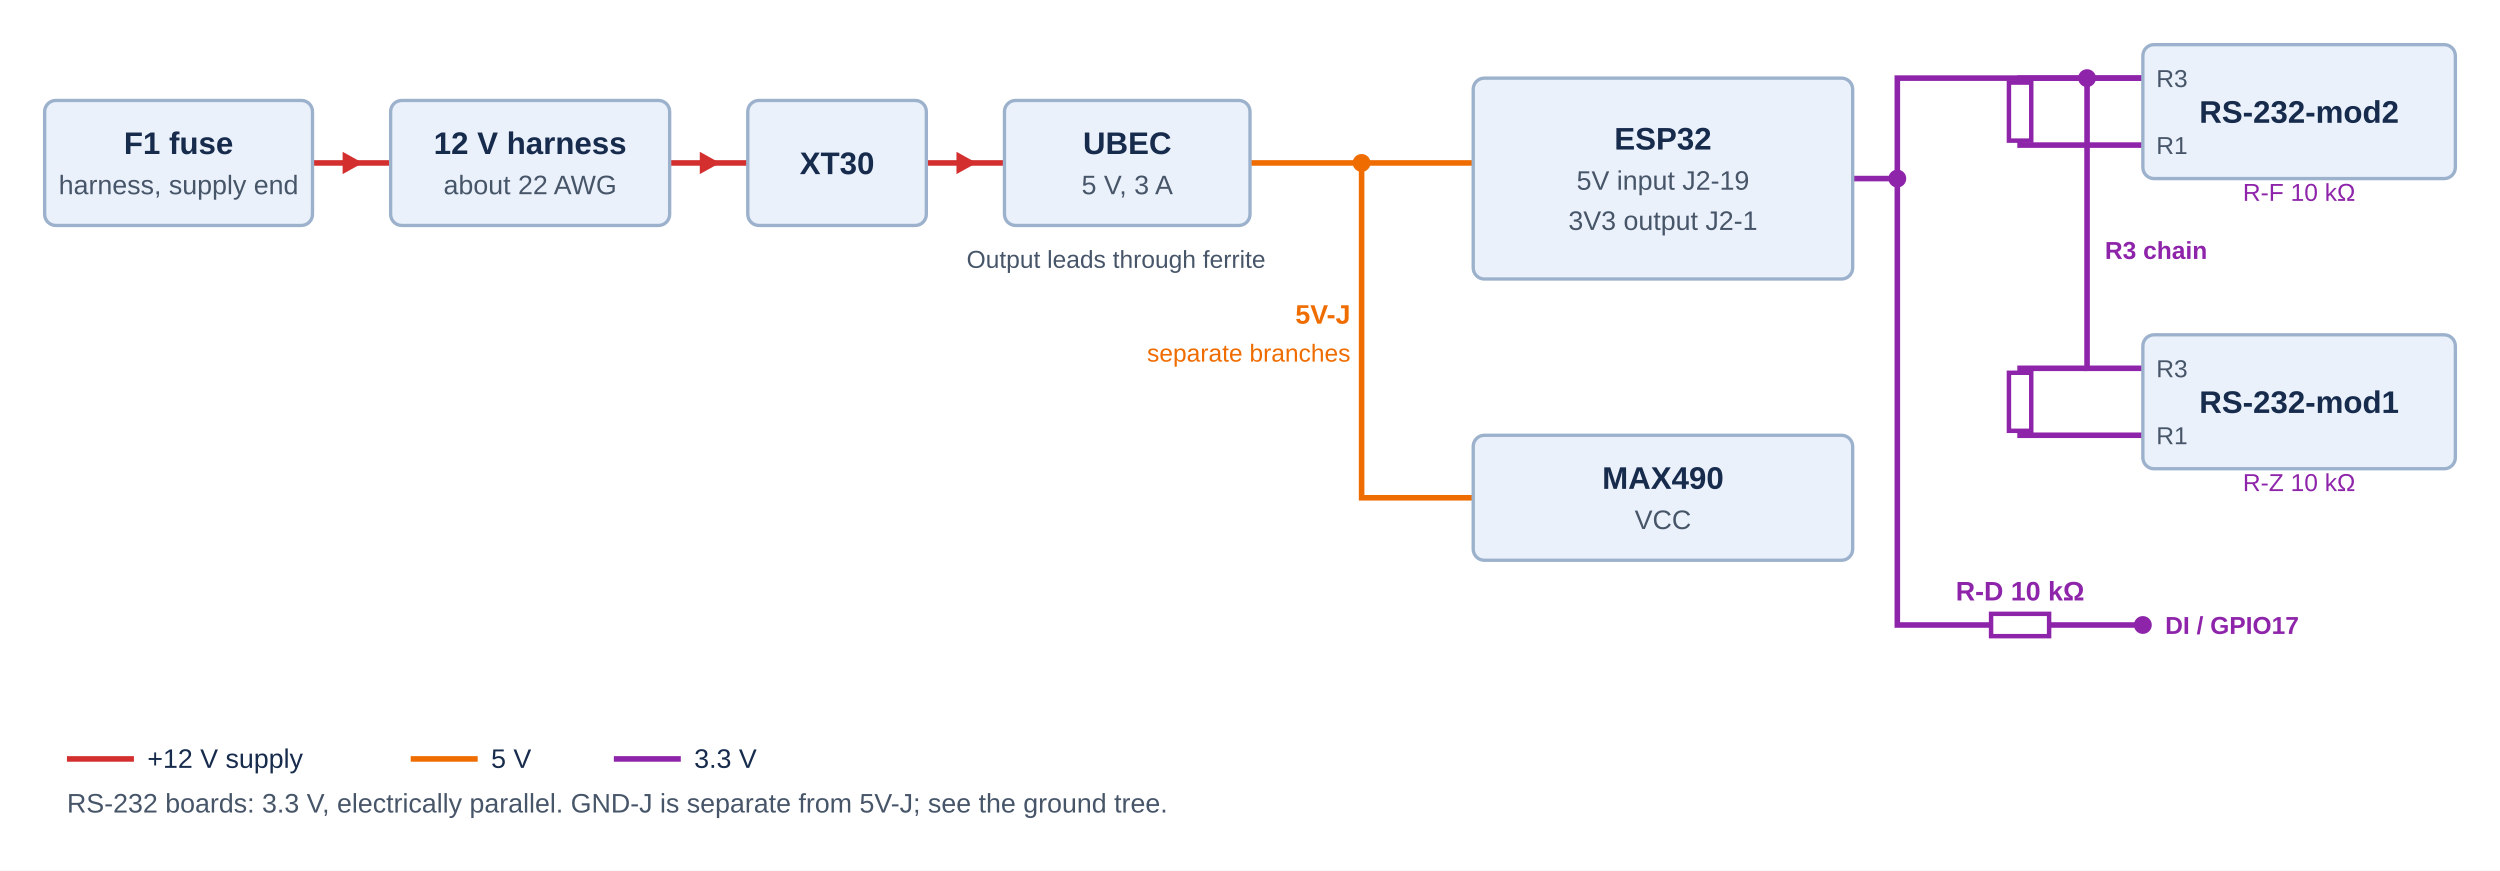
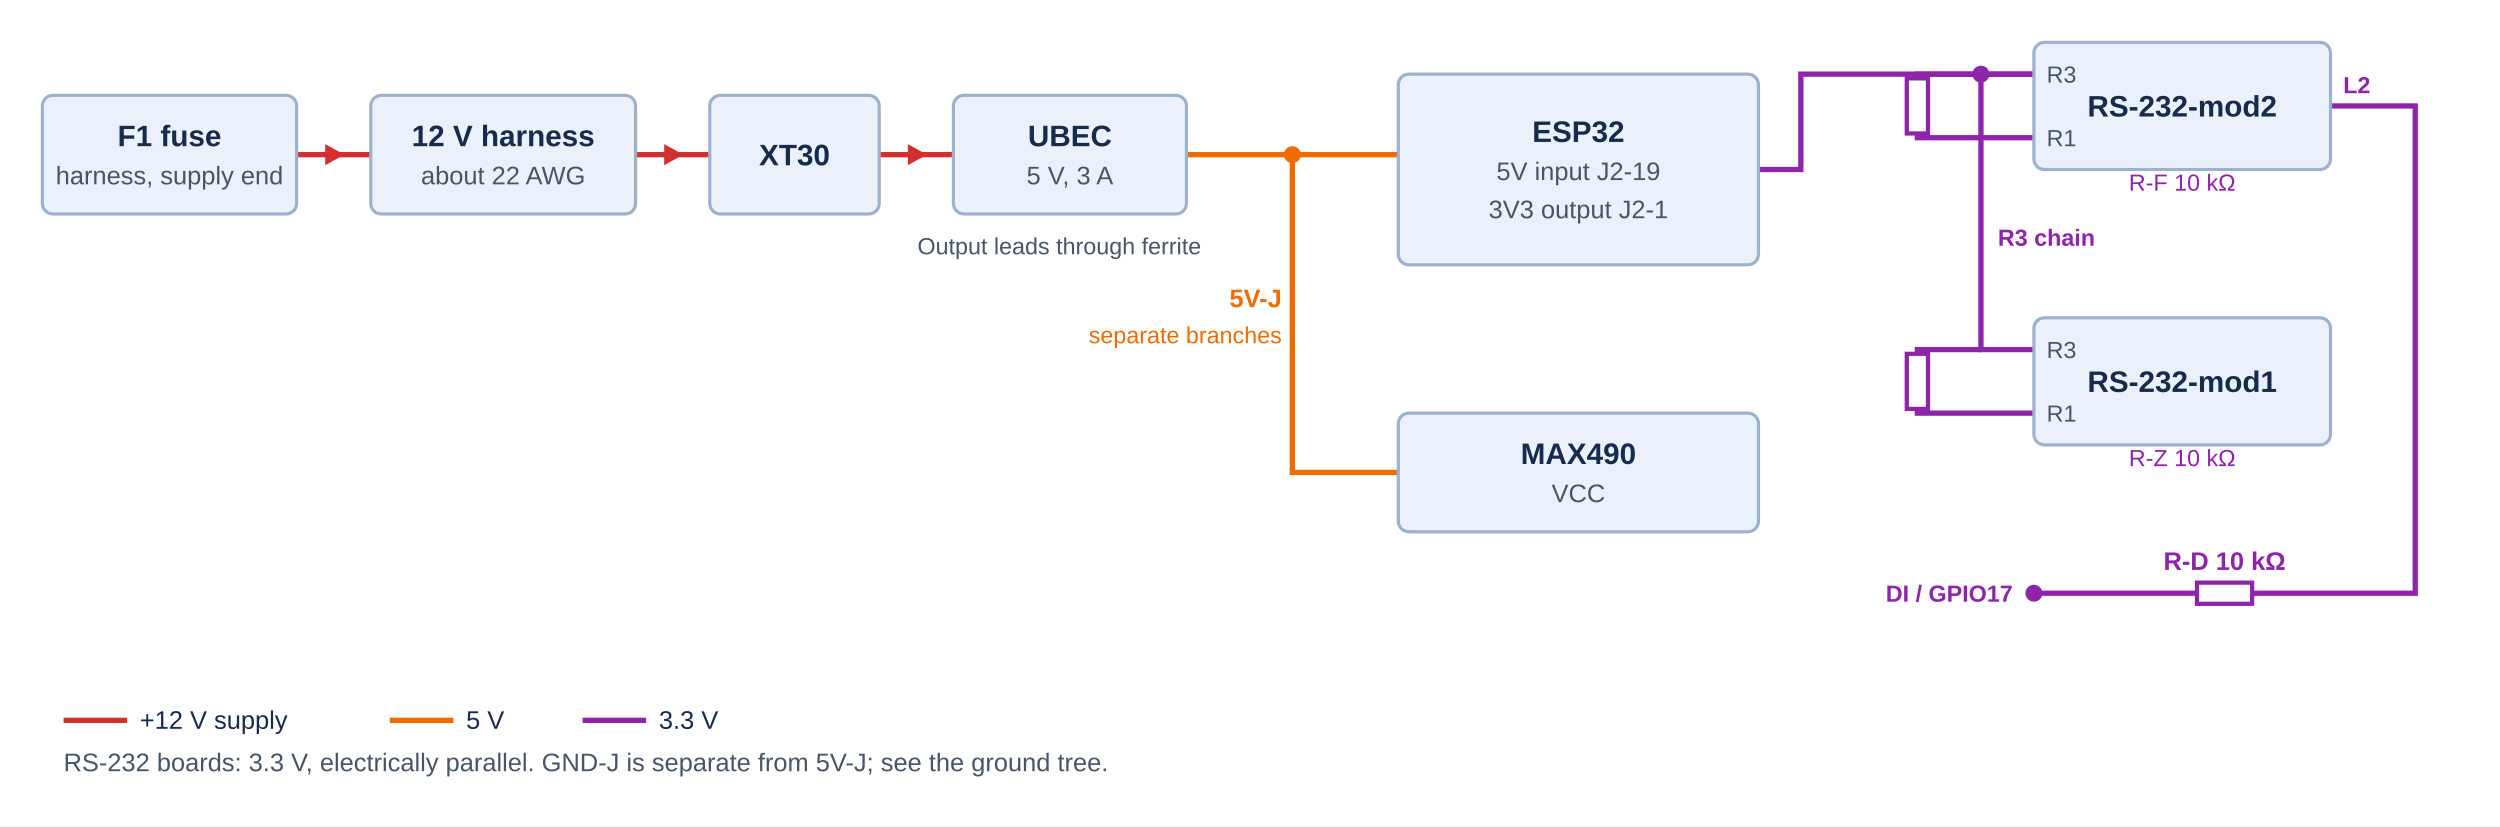
- <svg xmlns="http://www.w3.org/2000/svg" width="1120" height="390" viewBox="0 0 1120 390" role="img" aria-labelledby="title desc">
-   <rect width="1120" height="390" fill="white" />
+ <svg xmlns="http://www.w3.org/2000/svg" width="1180" height="390" viewBox="0 0 1180 390" role="img" aria-labelledby="title desc">
+   <rect width="1180" height="390" fill="white" />
  <g font-family="Arial,sans-serif">
    <path d="M140 73 L175 73" stroke="#d32f2f" stroke-width="2.5" fill="none" />
    <path d="M300 73 L335 73" stroke="#d32f2f" stroke-width="2.5" fill="none" />
    <path d="M415 73 L450 73" stroke="#d32f2f" stroke-width="2.5" fill="none" />
    <path d="M560 73 L660 73" stroke="#ef6c00" stroke-width="2.5" fill="none" />
    <path d="M610 73 L610 223 L660 223" stroke="#ef6c00" stroke-width="2.5" fill="none" />
    <path d="M830 80 L850 80 L850 35 L960 35" stroke="#8e24aa" stroke-width="2.5" fill="none" />
-     <path d="M850 80 L850 280 L960 280" stroke="#8e24aa" stroke-width="2.5" fill="none" />
+     <path d="M1100 50 L1140 50 L1140 280 L960 280" stroke="#8e24aa" stroke-width="2.5" fill="none" />
    <path d="M960 35 L935 35 L935 165 L960 165" stroke="#8e24aa" stroke-width="2.5" fill="none" />
    <path d="M935 35 L905 35 L905 65 L960 65" stroke="#8e24aa" stroke-width="2.5" fill="none" />
    <path d="M935 165 L905 165 L905 195 L960 195" stroke="#8e24aa" stroke-width="2.5" fill="none" />
    <path d="M30 340 H60" stroke="#d32f2f" stroke-width="2.5" />
    <path d="M184 340 H214" stroke="#ef6c00" stroke-width="2.5" />
    <path d="M275 340 H305" stroke="#8e24aa" stroke-width="2.5" />
    <polygon points="153.5,68 153.5,78 162.5,73" fill="#d32f2f" />
    <polygon points="313.5,68 313.5,78 322.5,73" fill="#d32f2f" />
    <polygon points="428.5,68 428.5,78 437.5,73" fill="#d32f2f" />
    <circle cx="610" cy="73" r="4" fill="#ef6c00" />
-     <circle cx="850" cy="80" r="4" fill="#8e24aa" />
    <circle cx="935" cy="35" r="4" fill="#8e24aa" />
    <circle cx="960" cy="280" r="4" fill="#8e24aa" />
    <rect x="20" y="45" width="120" height="56" rx="5" fill="#eaf1fb" stroke="#9cb1cc" stroke-width="1.5" />
    <rect x="175" y="45" width="125" height="56" rx="5" fill="#eaf1fb" stroke="#9cb1cc" stroke-width="1.5" />
    <rect x="335" y="45" width="80" height="56" rx="5" fill="#eaf1fb" stroke="#9cb1cc" stroke-width="1.5" />
    <rect x="450" y="45" width="110" height="56" rx="5" fill="#eaf1fb" stroke="#9cb1cc" stroke-width="1.5" />
    <rect x="660" y="35" width="170" height="90" rx="5" fill="#eaf1fb" stroke="#9cb1cc" stroke-width="1.5" />
    <rect x="660" y="195" width="170" height="56" rx="5" fill="#eaf1fb" stroke="#9cb1cc" stroke-width="1.5" />
    <rect x="960" y="20" width="140" height="60" rx="5" fill="#eaf1fb" stroke="#9cb1cc" stroke-width="1.5" />
    <rect x="900.0" y="37.0" width="10" height="26" fill="white" stroke="#8e24aa" stroke-width="2" />
    <rect x="960" y="150" width="140" height="60" rx="5" fill="#eaf1fb" stroke="#9cb1cc" stroke-width="1.5" />
    <rect x="900.0" y="167.0" width="10" height="26" fill="white" stroke="#8e24aa" stroke-width="2" />
-     <rect x="892.0" y="275.0" width="26" height="10" fill="white" stroke="#8e24aa" stroke-width="2" />
+     <rect x="1037.0" y="275.0" width="26" height="10" fill="white" stroke="#8e24aa" stroke-width="2" />
    <text x="80.0" y="69.0" font-size="14" fill="#172b4d" text-anchor="middle" font-weight="700">F1 fuse</text>
    <text x="80.0" y="87.0" font-size="12" fill="#475569" text-anchor="middle">harness, supply end</text>
    <text x="237.5" y="69.0" font-size="14" fill="#172b4d" text-anchor="middle" font-weight="700">12 V harness</text>
    <text x="237.5" y="87.0" font-size="12" fill="#475569" text-anchor="middle">about 22 AWG</text>
    <text x="375.0" y="78.0" font-size="14" fill="#172b4d" text-anchor="middle" font-weight="700">XT30</text>
    <text x="505.0" y="69.0" font-size="14" fill="#172b4d" text-anchor="middle" font-weight="700">UBEC</text>
    <text x="505.0" y="87.0" font-size="12" fill="#475569" text-anchor="middle">5 V, 3 A</text>
    <text x="745.0" y="67.0" font-size="14" fill="#172b4d" text-anchor="middle" font-weight="700">ESP32</text>
    <text x="745.0" y="85.0" font-size="12" fill="#475569" text-anchor="middle">5V input J2-19</text>
    <text x="745.0" y="103.0" font-size="12" fill="#475569" text-anchor="middle">3V3 output J2-1</text>
    <text x="745.0" y="219.0" font-size="14" fill="#172b4d" text-anchor="middle" font-weight="700">MAX490</text>
    <text x="745.0" y="237.0" font-size="12" fill="#475569" text-anchor="middle">VCC</text>
    <text x="605" y="145" font-size="12" fill="#ef6c00" text-anchor="end" font-weight="700">5V-J</text>
    <text x="605" y="162" font-size="11" fill="#ef6c00" text-anchor="end">separate branches</text>
    <text x="500" y="120" font-size="11" fill="#475569" text-anchor="middle">Output leads through ferrite</text>
+     <text x="1106" y="44" font-size="11" fill="#8e24aa" text-anchor="start" font-weight="700">L2</text>
    <text x="943" y="116" font-size="11" fill="#8e24aa" text-anchor="start" font-weight="700">R3 chain</text>
    <text x="1030.0" y="55.0" font-size="14" fill="#172b4d" text-anchor="middle" font-weight="700">RS-232-mod2</text>
    <text x="966" y="39" font-size="11" fill="#475569" text-anchor="start">R3</text>
    <text x="966" y="69" font-size="11" fill="#475569" text-anchor="start">R1</text>
    <text x="1030" y="90" font-size="11" fill="#8e24aa" text-anchor="middle">R-F 10 kΩ</text>
    <text x="1030.0" y="185.0" font-size="14" fill="#172b4d" text-anchor="middle" font-weight="700">RS-232-mod1</text>
    <text x="966" y="169" font-size="11" fill="#475569" text-anchor="start">R3</text>
    <text x="966" y="199" font-size="11" fill="#475569" text-anchor="start">R1</text>
    <text x="1030" y="220" font-size="11" fill="#8e24aa" text-anchor="middle">R-Z 10 kΩ</text>
-     <text x="905" y="269" font-size="12" fill="#8e24aa" text-anchor="middle" font-weight="700">R-D 10 kΩ</text>
-     <text x="970" y="284" font-size="11" fill="#8e24aa" text-anchor="start" font-weight="700">DI / GPIO17</text>
+     <text x="1050" y="269" font-size="12" fill="#8e24aa" text-anchor="middle" font-weight="700">R-D 10 kΩ</text>
+     <text x="950" y="284" font-size="11" fill="#8e24aa" text-anchor="end" font-weight="700">DI / GPIO17</text>
    <text x="66" y="344" font-size="12" fill="#172b4d" text-anchor="start">+12 V supply</text>
    <text x="220" y="344" font-size="12" fill="#172b4d" text-anchor="start">5 V</text>
    <text x="311" y="344" font-size="12" fill="#172b4d" text-anchor="start">3.3 V</text>
    <text x="30" y="364" font-size="12" fill="#475569" text-anchor="start">RS-232 boards: 3.3 V, electrically parallel. GND-J is separate from 5V-J; see the ground tree.</text>
  </g>
</svg>
